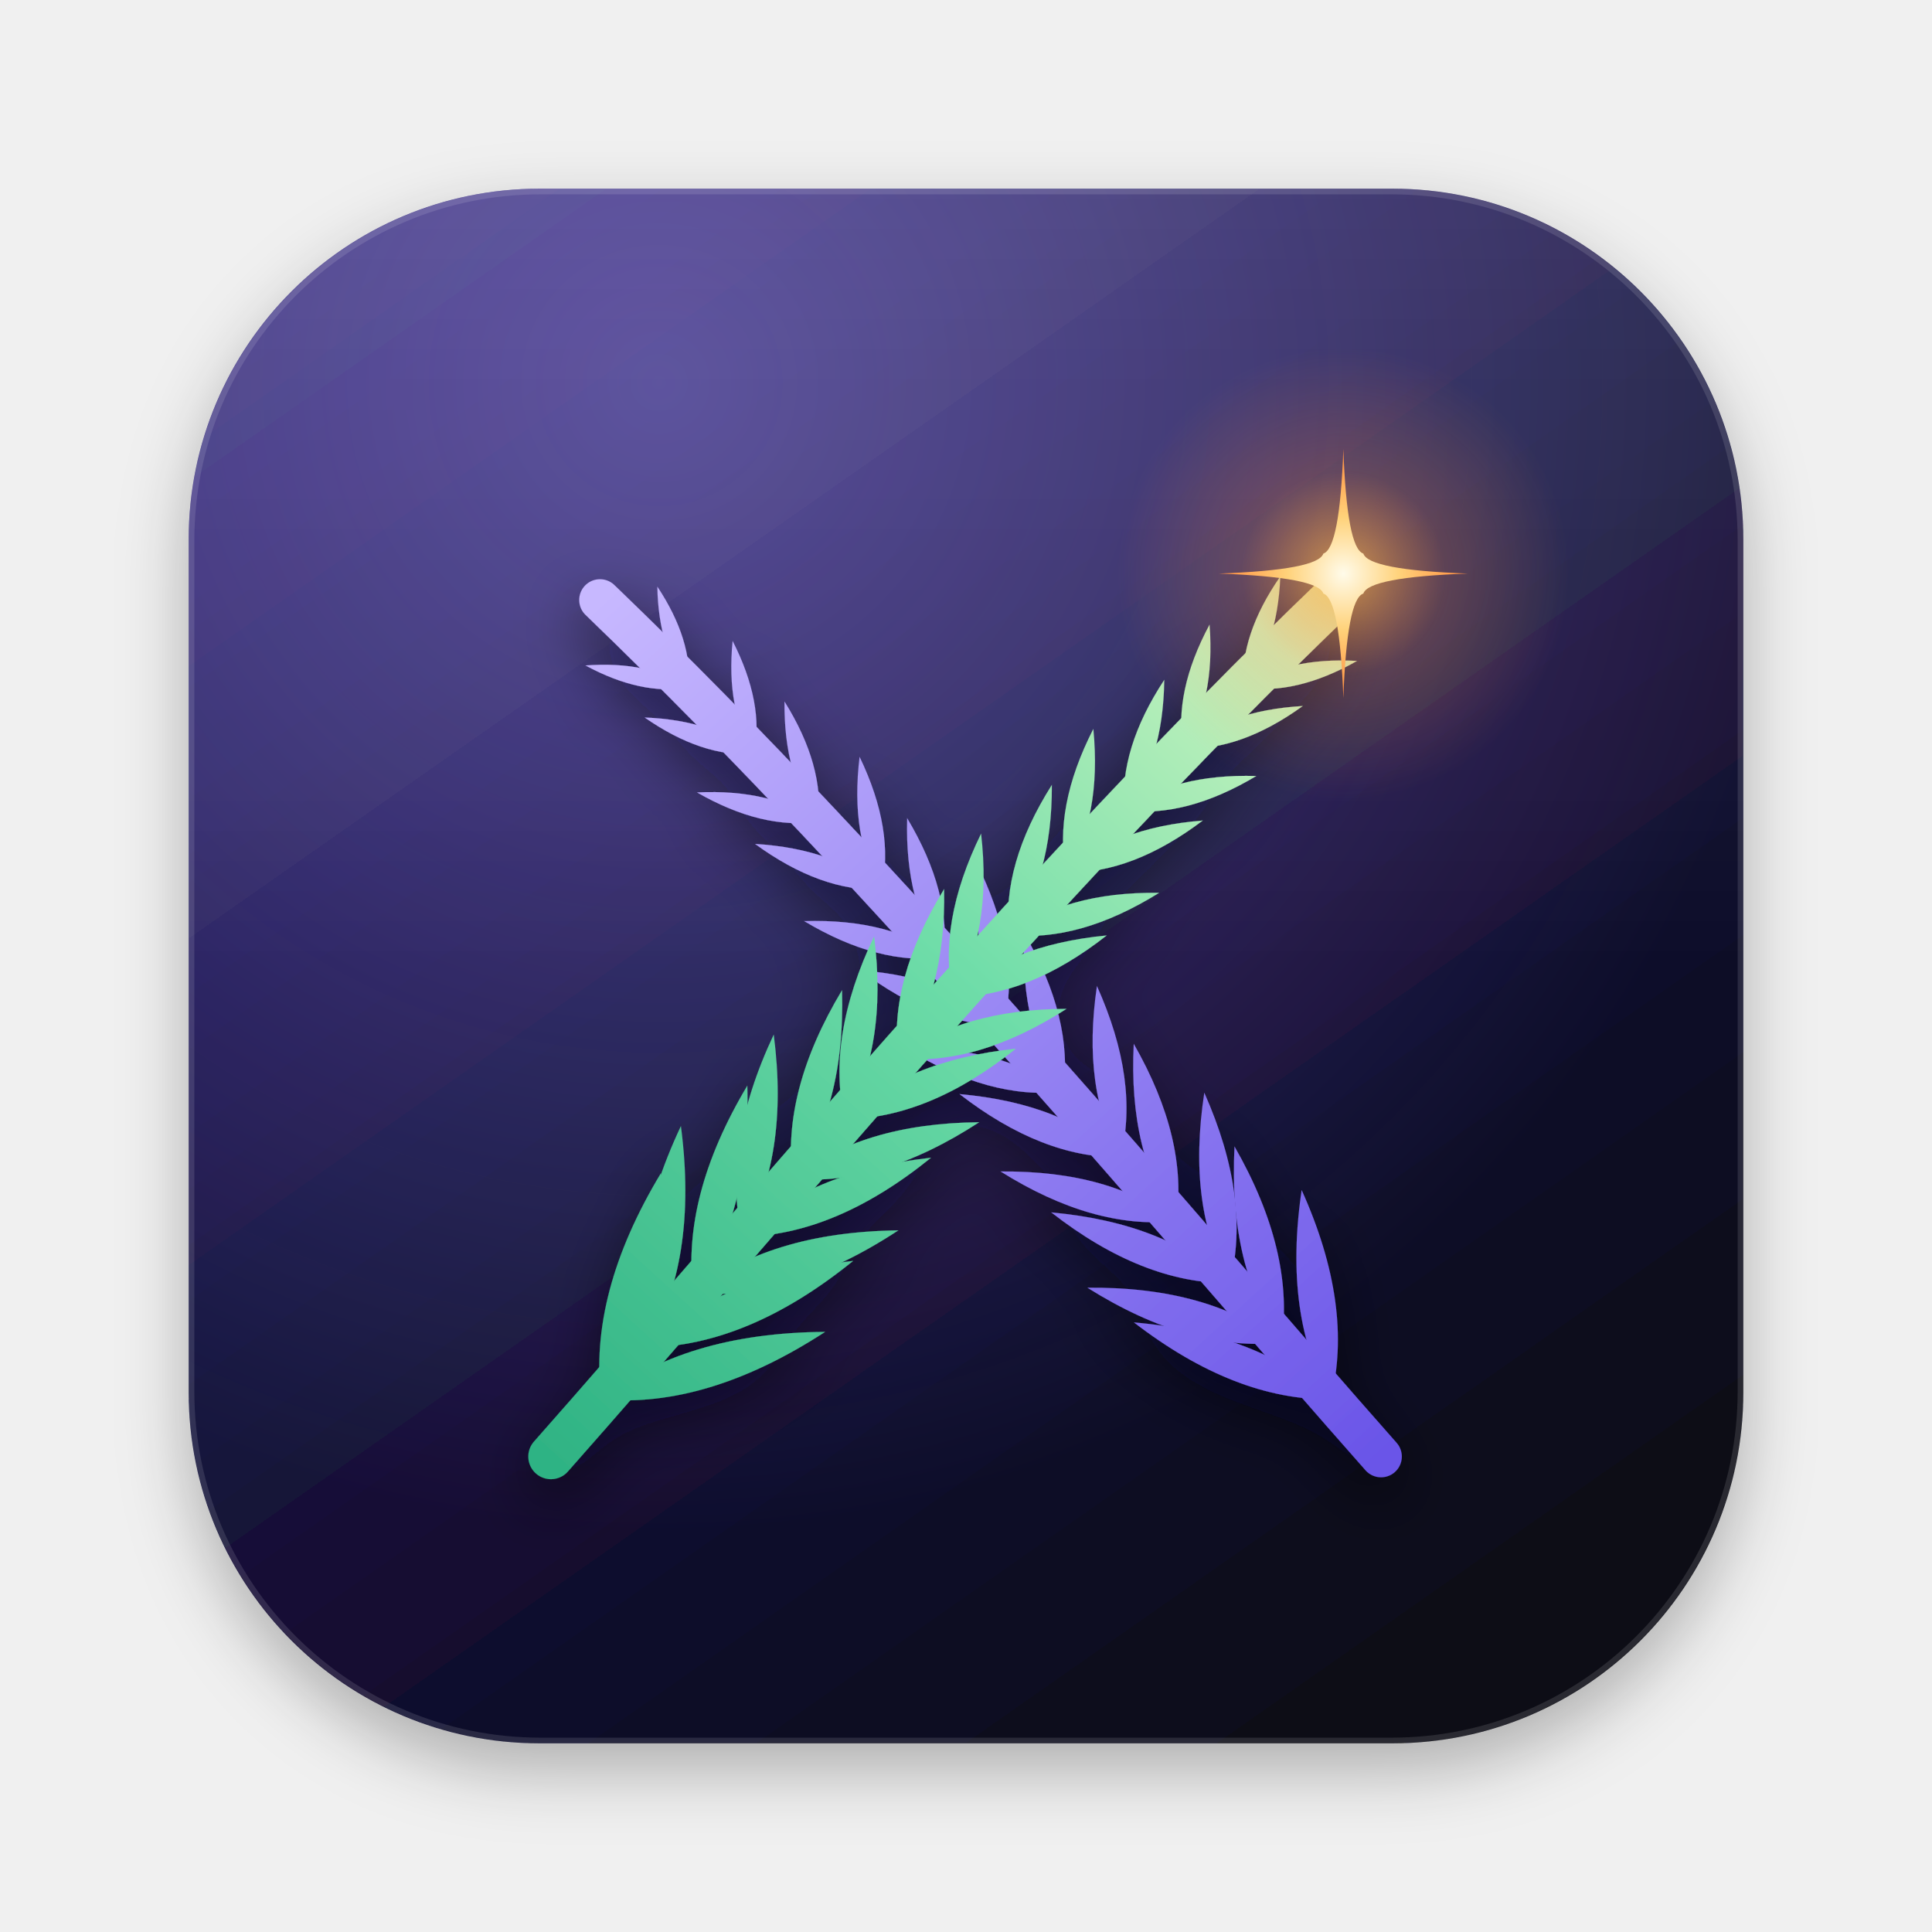
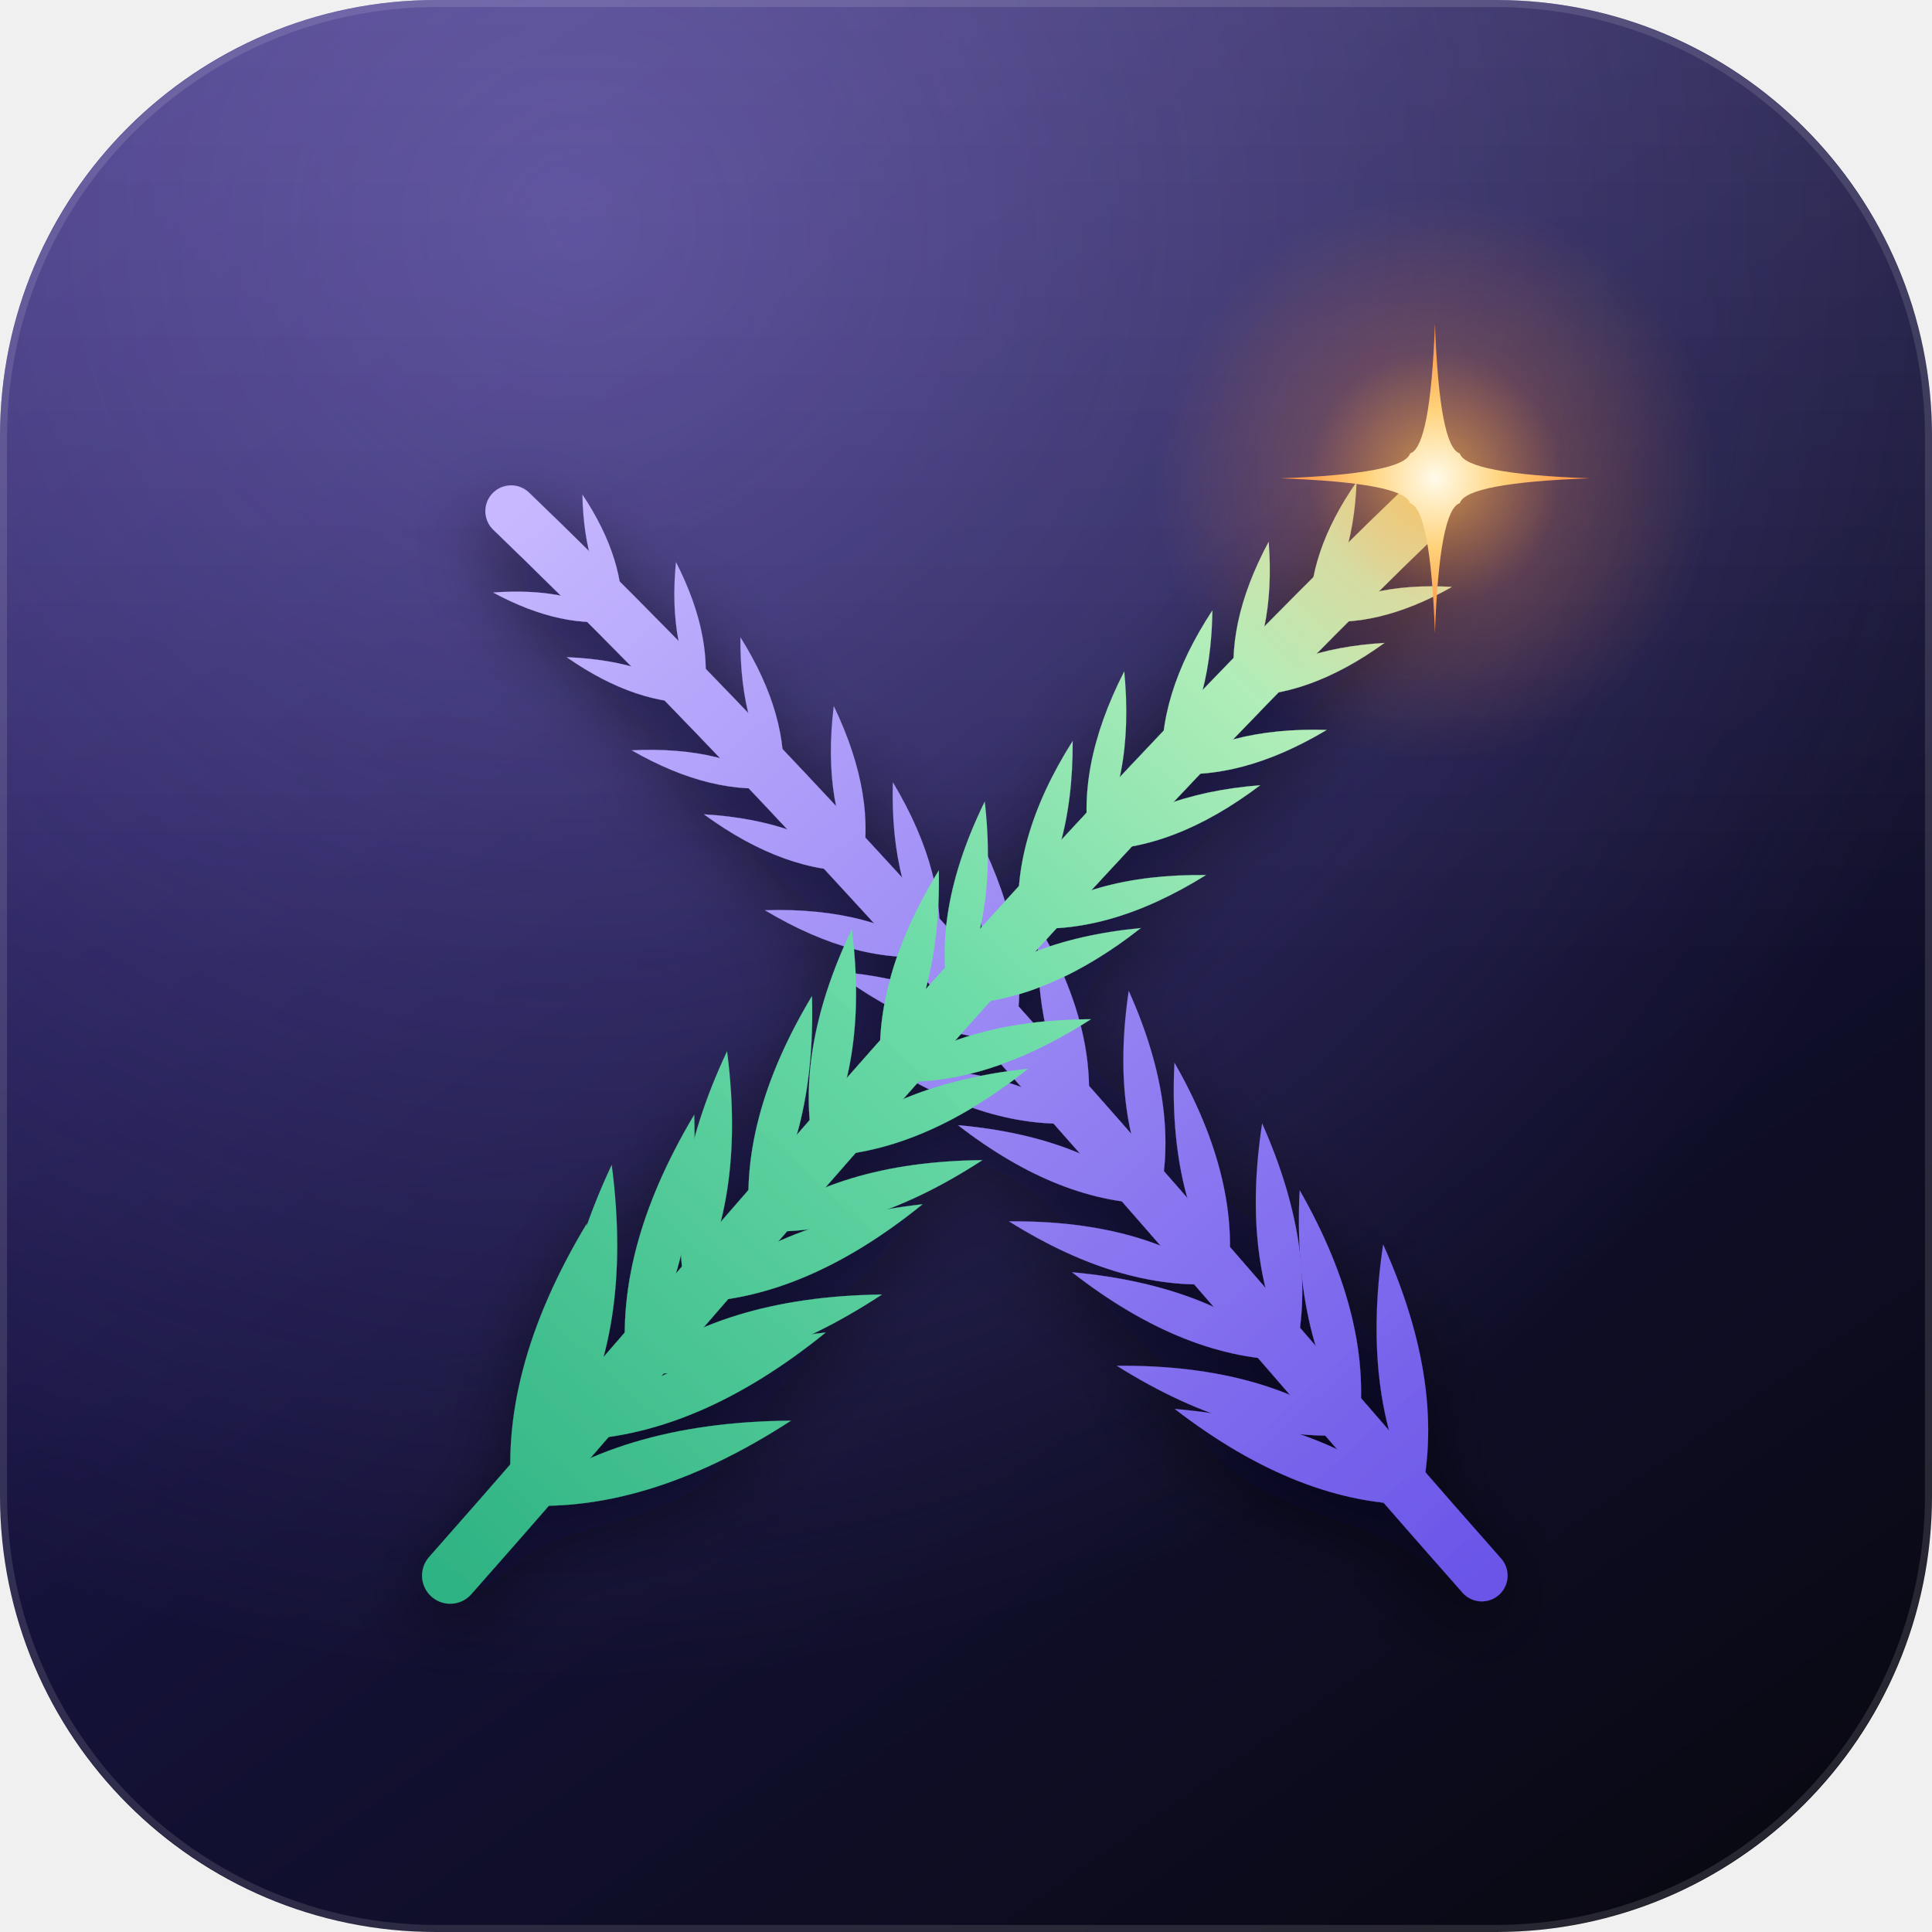
- <svg xmlns="http://www.w3.org/2000/svg" viewBox="0 0 1024 1024" width="1024" height="1024">
+ <svg xmlns="http://www.w3.org/2000/svg" viewBox="100 100 824 824" width="1024" height="1024">
  <defs>
    <linearGradient id="bg" x1="0.15" y1="0" x2="0.85" y2="1">
      <stop offset="0" stop-color="#2A2163" />
      <stop offset="0.5" stop-color="#15123A" />
      <stop offset="1" stop-color="#090913" />
    </linearGradient>
    <radialGradient id="glow" cx="0.3" cy="0.12" r="0.75">
      <stop offset="0" stop-color="#9D8BFF" stop-opacity="0.38" />
      <stop offset="1" stop-color="#9D8BFF" stop-opacity="0" />
    </radialGradient>
    <linearGradient id="sheen" x1="0" y1="0" x2="0" y2="1">
      <stop offset="0" stop-color="#FFFFFF" stop-opacity="0.10" />
      <stop offset="0.5" stop-color="#FFFFFF" stop-opacity="0" />
    </linearGradient>
    <linearGradient id="leafUp" gradientUnits="userSpaceOnUse" x1="292" y1="772" x2="706" y2="318">
      <stop offset="0" stop-color="#2FB384" />
      <stop offset="0.55" stop-color="#6FDDA9" />
      <stop offset="1" stop-color="#D9F7C2" />
    </linearGradient>
    <linearGradient id="leafDown" gradientUnits="userSpaceOnUse" x1="732" y1="772" x2="318" y2="318">
      <stop offset="0" stop-color="#6A55E8" />
      <stop offset="1" stop-color="#C7B8FF" />
    </linearGradient>
    <radialGradient id="spark" cx="0.5" cy="0.5" r="0.5">
      <stop offset="0" stop-color="#FFFBEA" />
      <stop offset="0.45" stop-color="#FFD27A" />
      <stop offset="1" stop-color="#FF8A3D" />
    </radialGradient>
    <radialGradient id="halo" cx="0.5" cy="0.5" r="0.5">
      <stop offset="0" stop-color="#FFB547" stop-opacity="0.75" />
      <stop offset="0.45" stop-color="#FF8A3D" stop-opacity="0.22" />
      <stop offset="1" stop-color="#FF8A3D" stop-opacity="0" />
    </radialGradient>
    <filter id="tile" x="-0.1" y="-0.1" width="1.2" height="1.25">
      <feDropShadow dx="0" dy="14" stdDeviation="18" flood-color="#000" flood-opacity="0.28" />
    </filter>
    <filter id="lift" x="-0.2" y="-0.2" width="1.4" height="1.4">
      <feDropShadow dx="0" dy="12" stdDeviation="16" flood-color="#05040F" flood-opacity="0.55" />
    </filter>
  </defs>
-   <rect x="100" y="100" width="824" height="824" rx="186" fill="url(#bg)" filter="url(#tile)" />
+   <rect x="100" y="100" width="824" height="824" rx="186" fill="url(#bg)" />
  <rect x="100" y="100" width="824" height="824" rx="186" fill="url(#glow)" />
  <rect x="100" y="100" width="824" height="824" rx="186" fill="url(#sheen)" />
  <rect x="101.5" y="101.5" width="821" height="821" rx="185" fill="none" stroke="#FFFFFF" stroke-opacity="0.12" stroke-width="3" />
  <g filter="url(#lift)">
    <g fill="url(#leafDown)">
      <path d="M705.3,741.7 Q717.7,692.4 689.9,630.7 Q680.0,697.7 705.3,741.7Z" />
      <path d="M705.3,741.7 Q668.4,706.8 601.0,700.9 Q654.6,742.2 705.3,741.7Z" />
      <path d="M679.2,711.6 Q686.4,663.7 654.3,607.6 Q651.1,672.1 679.2,711.6Z" />
      <path d="M679.2,711.6 Q640.9,681.9 576.3,682.5 Q631.0,716.8 679.2,711.6Z" />
      <path d="M651.8,680.1 Q663.3,635.4 638.3,579.1 Q629.0,640.0 651.8,680.1Z" />
      <path d="M651.8,680.1 Q618.4,648.2 557.2,642.6 Q605.7,680.4 651.8,680.1Z" />
      <path d="M623.4,647.2 Q629.9,603.9 600.9,553.2 Q598.0,611.5 623.4,647.2Z" />
      <path d="M623.4,647.2 Q588.8,620.4 530.3,620.9 Q579.8,651.9 623.4,647.2Z" />
      <path d="M593.9,613.4 Q604.1,573.1 581.4,522.6 Q573.3,577.4 593.9,613.4Z" />
      <path d="M593.9,613.4 Q563.8,584.8 508.6,579.9 Q552.4,613.8 593.9,613.4Z" />
      <path d="M563.5,578.6 Q569.1,539.8 542.8,494.6 Q540.6,546.8 563.5,578.6Z" />
      <path d="M563.5,578.6 Q532.4,554.8 480.1,555.6 Q524.6,583.1 563.5,578.6Z" />
      <path d="M532.2,543.3 Q540.8,507.4 520.2,462.7 Q513.5,511.4 532.2,543.3Z" />
      <path d="M532.2,543.3 Q505.1,518.2 456.1,514.3 Q495.3,544.0 532.2,543.3Z" />
      <path d="M500.1,507.5 Q504.5,473.2 480.8,433.6 Q479.5,479.7 500.1,507.5Z" />
      <path d="M500.1,507.5 Q472.3,486.8 426.2,488.2 Q465.8,511.9 500.1,507.5Z" />
      <path d="M467.2,471.5 Q474.3,440.0 455.6,401.1 Q450.4,443.9 467.2,471.5Z" />
      <path d="M467.2,471.5 Q443.2,449.9 400.2,447.3 Q435.0,472.7 467.2,471.5Z" />
      <path d="M433.7,435.5 Q437.0,405.7 415.8,371.8 Q415.4,411.8 433.7,435.5Z" />
      <path d="M433.7,435.5 Q409.3,418.1 369.4,420.0 Q404.1,439.9 433.7,435.5Z" />
      <path d="M399.7,399.7 Q405.1,372.6 388.3,339.7 Q384.7,376.4 399.7,399.7Z" />
      <path d="M399.7,399.7 Q378.6,381.7 341.7,380.3 Q372.0,401.4 399.7,399.7Z" />
      <path d="M365.1,364.4 Q367.1,339.1 348.4,310.9 Q349.0,344.7 365.1,364.4Z" />
      <path d="M365.1,364.4 Q344.0,350.2 310.3,352.7 Q340.1,368.8 365.1,364.4Z" />
    </g>
    <path d="M732,772 C624,650 476,470 318,318" fill="none" stroke="url(#leafDown)" stroke-width="22" stroke-linecap="round" />
    <g fill="url(#leafUp)">
      <path d="M318.7,741.7 Q374.6,746.7 437.4,705.9 Q362.5,706.5 318.7,741.7Z" />
      <path d="M318.7,741.7 Q352.3,696.7 350.3,621.8 Q311.7,685.9 318.7,741.7Z" />
      <path d="M342.6,714.2 Q396.4,713.5 452.2,668.3 Q380.9,676.3 342.6,714.2Z" />
      <path d="M342.6,714.2 Q370.2,668.0 360.9,596.8 Q330.4,661.7 342.6,714.2Z" />
      <path d="M367.5,685.4 Q418.8,689.8 476.2,652.1 Q407.5,653.0 367.5,685.4Z" />
      <path d="M367.5,685.4 Q398.1,644.0 396.1,575.4 Q360.9,634.4 367.5,685.4Z" />
      <path d="M393.4,655.5 Q442.5,654.9 493.5,613.6 Q428.3,621.0 393.4,655.5Z" />
      <path d="M393.4,655.5 Q418.5,613.3 410.1,548.3 Q382.2,607.7 393.4,655.5Z" />
      <path d="M420.1,624.8 Q466.7,628.9 519.0,594.8 Q456.6,595.4 420.1,624.8Z" />
      <path d="M420.1,624.8 Q448.1,587.2 446.3,524.8 Q414.2,578.3 420.1,624.8Z" />
      <path d="M447.7,593.2 Q492.2,592.8 538.5,555.8 Q479.5,562.1 447.7,593.2Z" />
      <path d="M447.7,593.2 Q470.7,555.1 463.3,496.3 Q437.8,549.8 447.7,593.2Z" />
      <path d="M476.0,561.0 Q518.0,565.1 565.3,534.7 Q509.1,534.9 476.0,561.0Z" />
      <path d="M476.0,561.0 Q501.5,527.4 500.4,471.2 Q471.0,519.2 476.0,561.0Z" />
      <path d="M505.1,528.4 Q544.9,528.5 586.6,495.8 Q533.8,500.9 505.1,528.4Z" />
      <path d="M505.1,528.4 Q526.0,494.5 520.0,441.8 Q496.7,489.5 505.1,528.4Z" />
      <path d="M534.8,495.5 Q572.0,499.6 614.4,473.2 Q564.4,472.6 534.8,495.5Z" />
      <path d="M534.8,495.5 Q557.8,465.9 557.5,416.0 Q530.8,458.2 534.8,495.5Z" />
      <path d="M565.1,462.5 Q600.2,463.1 637.5,434.9 Q590.8,438.6 565.1,462.5Z" />
      <path d="M565.1,462.5 Q584.0,432.9 579.5,386.3 Q558.2,428.0 565.1,462.5Z" />
      <path d="M595.9,429.5 Q628.4,433.7 665.9,411.3 Q622.2,410.0 595.9,429.5Z" />
      <path d="M595.9,429.5 Q616.5,404.0 617.1,360.3 Q593.1,396.8 595.9,429.5Z" />
      <path d="M627.2,396.7 Q657.6,398.0 690.5,374.2 Q650.0,376.6 627.2,396.7Z" />
      <path d="M627.2,396.7 Q644.2,371.5 641.1,331.0 Q621.9,366.8 627.2,396.7Z" />
      <path d="M658.9,364.4 Q686.7,368.7 719.3,350.3 Q681.9,348.2 658.9,364.4Z" />
      <path d="M658.9,364.4 Q677.1,343.0 678.6,305.5 Q657.2,336.3 658.9,364.4Z" />
    </g>
    <path d="M292,772 C400,650 548,470 706,318" fill="none" stroke="url(#leafUp)" stroke-width="24" stroke-linecap="round" />
  </g>
  <circle cx="712" cy="304" r="120" fill="url(#halo)" />
  <path d="M712.0,238.0 Q713.9,290.6 722.6,293.4 Q725.4,302.1 778.0,304.0 Q725.4,305.9 722.6,314.6 Q713.9,317.4 712.0,370.0 Q710.1,317.4 701.4,314.6 Q698.6,305.9 646.0,304.0 Q698.6,302.1 701.4,293.4 Q710.1,290.6 712.0,238.0Z" fill="url(#spark)" />
</svg>
